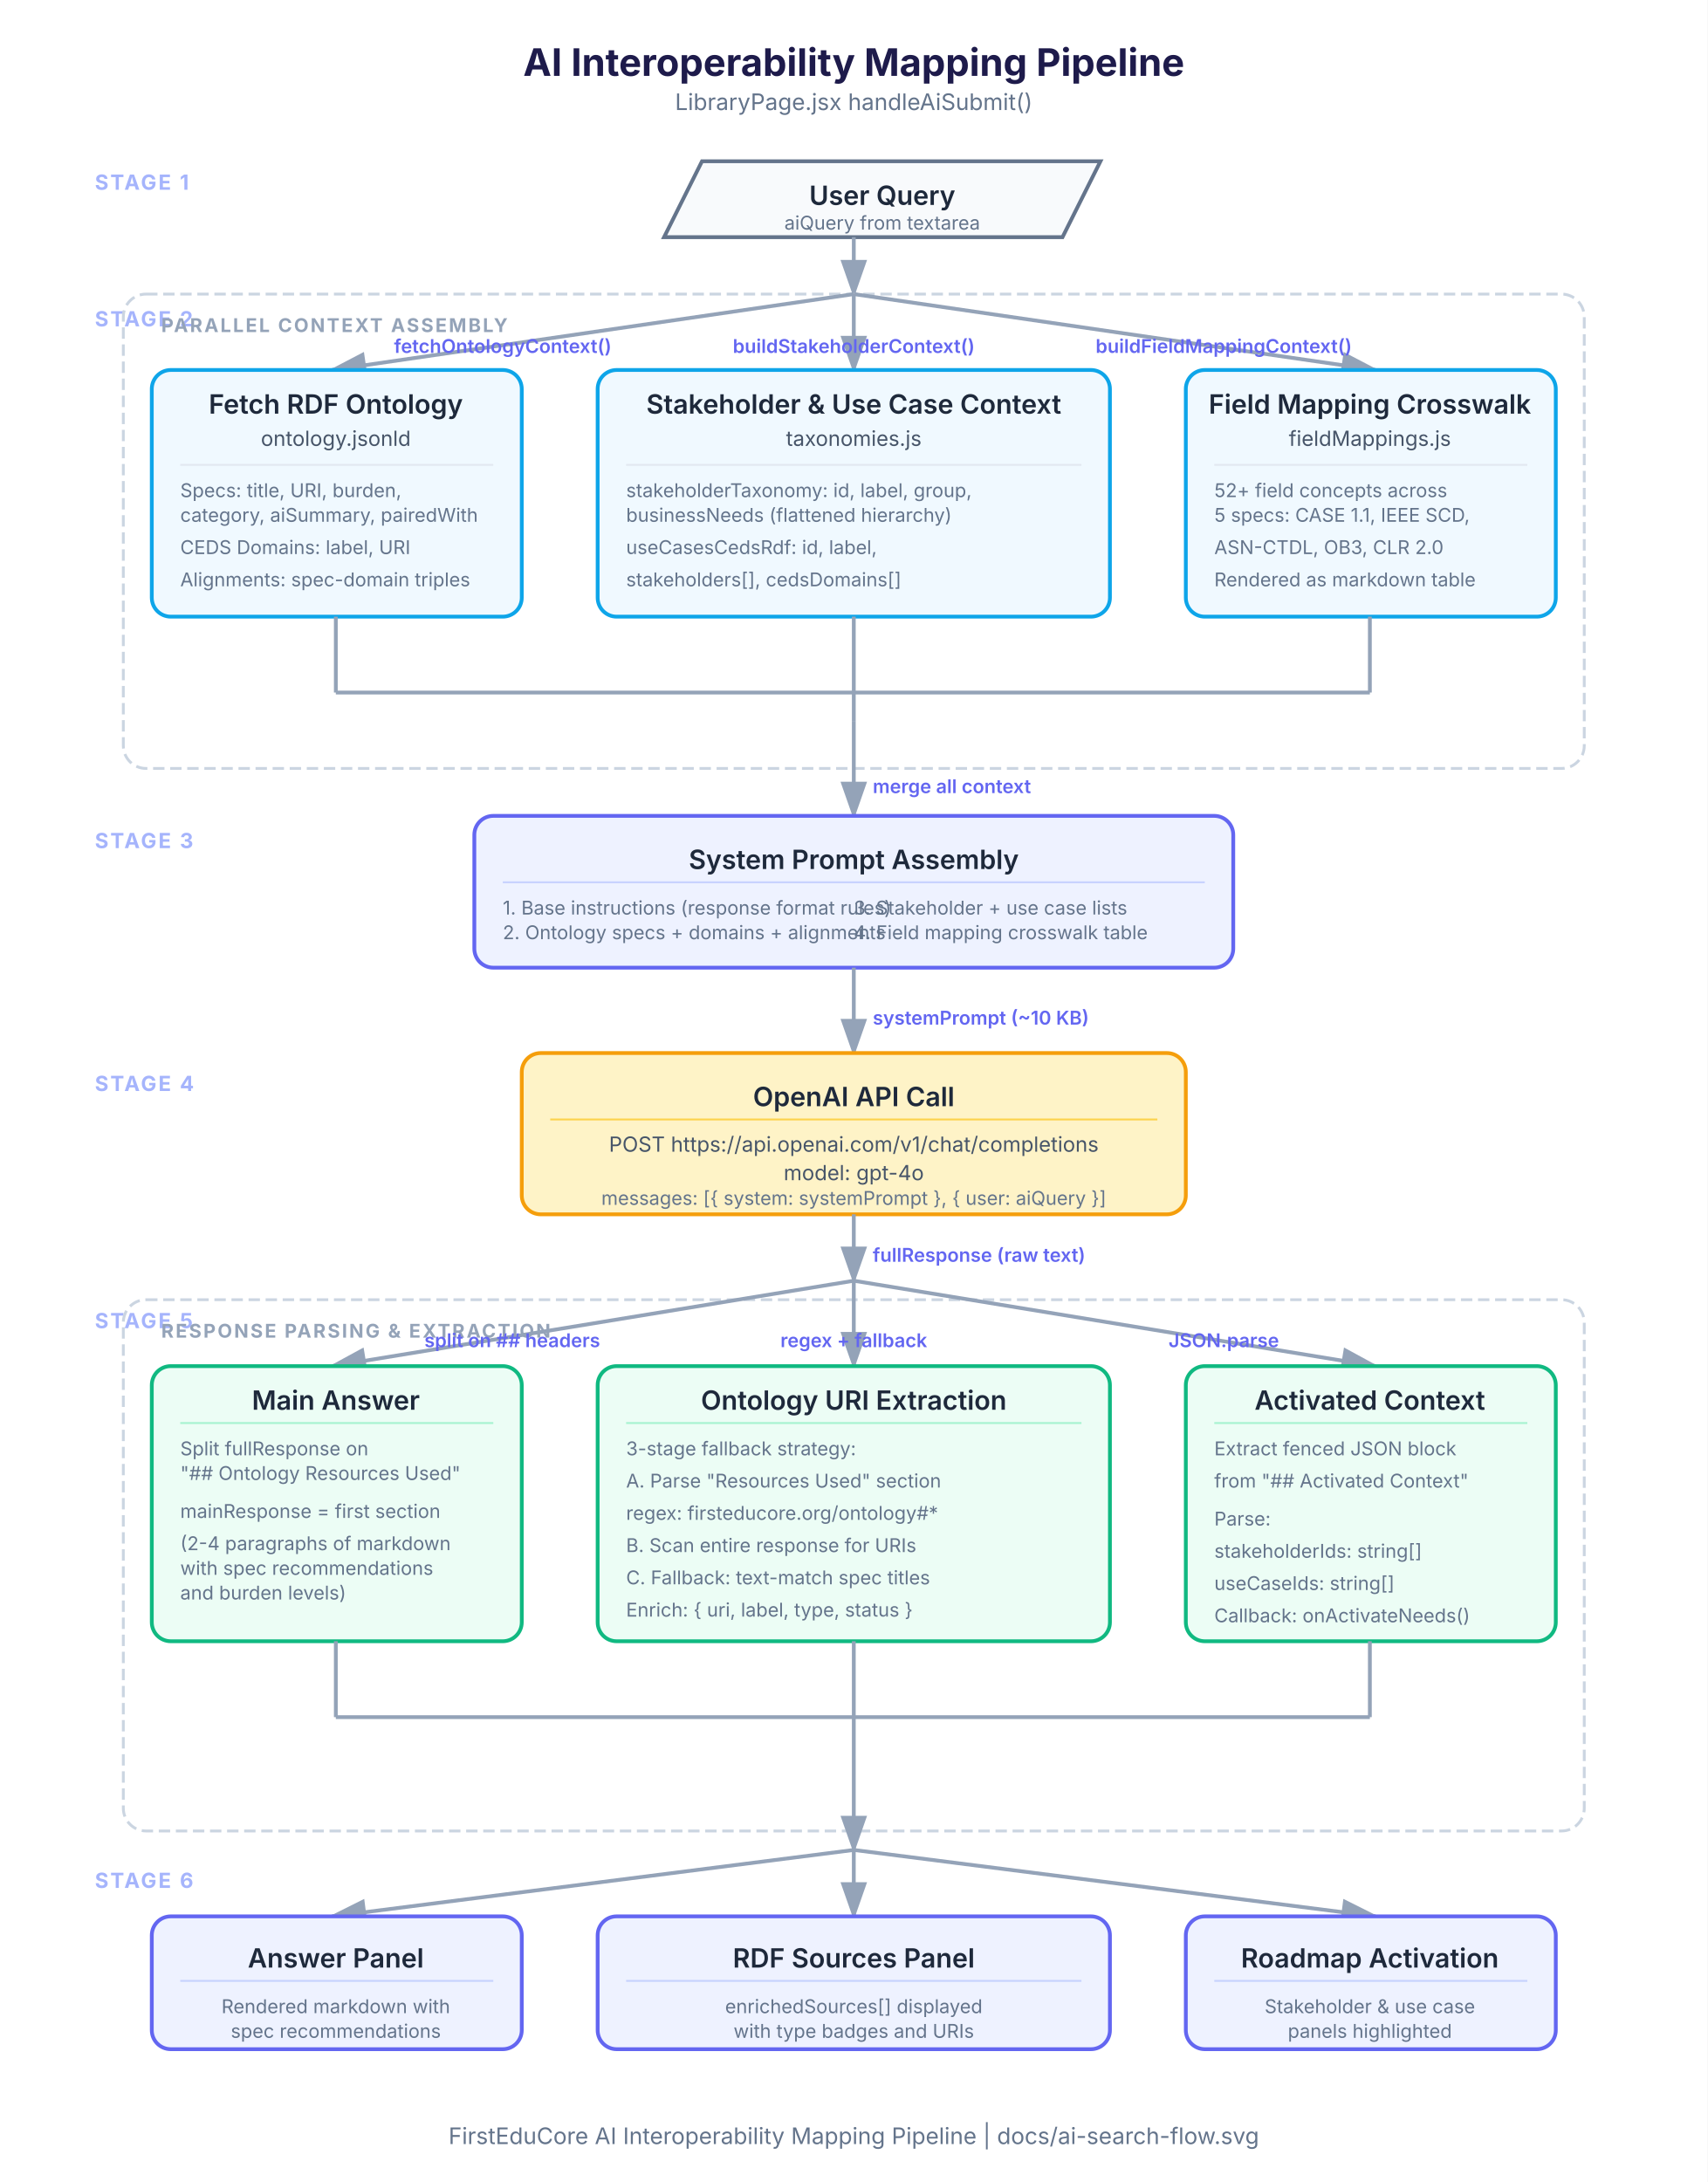
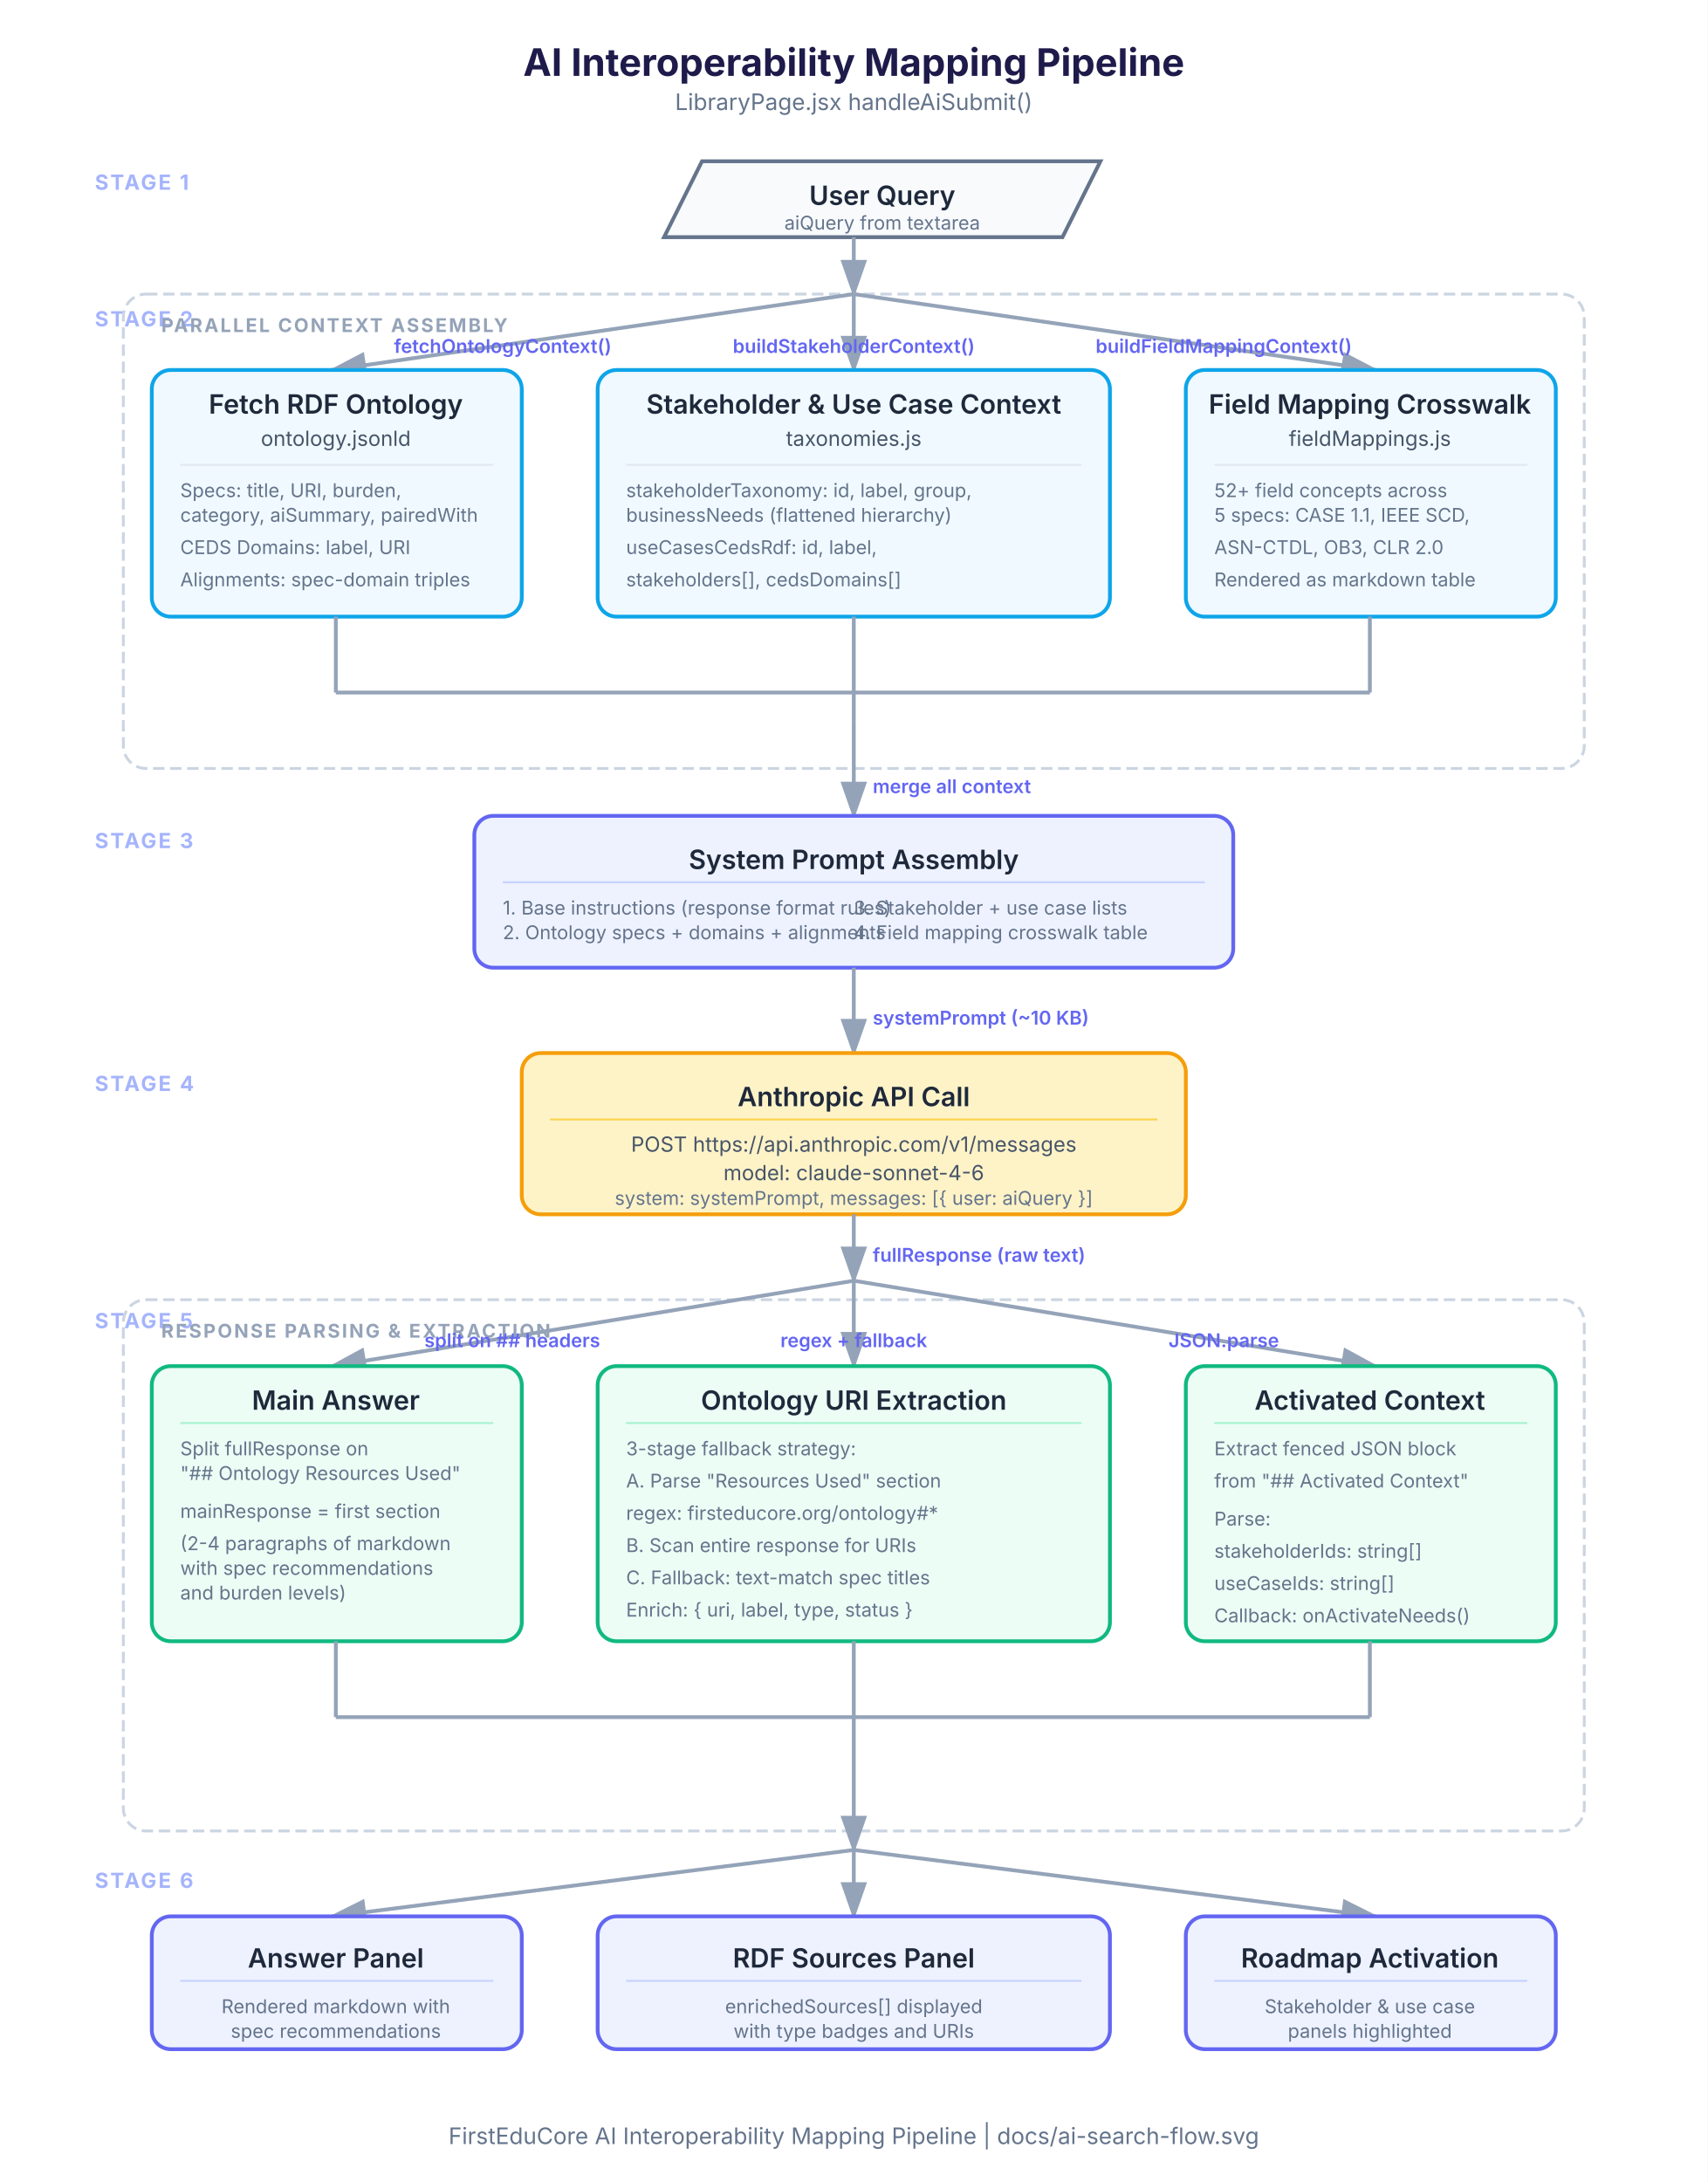
<svg xmlns="http://www.w3.org/2000/svg" viewBox="0 0 900 1150" width="900" height="1150">
  <defs>
    <style>
      .box { rx: 10; ry: 10; stroke-width: 2; }
      .box-primary { fill: #eef2ff; stroke: #6366f1; }
      .box-context { fill: #f0f9ff; stroke: #0ea5e9; }
      .box-llm { fill: #fef3c7; stroke: #f59e0b; }
      .box-output { fill: #ecfdf5; stroke: #10b981; }
      .box-io { fill: #f8fafc; stroke: #64748b; }
      .title { font-family: system-ui, -apple-system, sans-serif; font-size: 20px; font-weight: 700; fill: #1e1b4b; }
      .subtitle { font-family: system-ui, -apple-system, sans-serif; font-size: 12px; fill: #64748b; }
      .box-label { font-family: system-ui, -apple-system, sans-serif; font-size: 14px; font-weight: 600; fill: #1e293b; }
      .box-detail { font-family: system-ui, -apple-system, sans-serif; font-size: 11px; fill: #475569; }
      .box-detail-sm { font-family: system-ui, -apple-system, sans-serif; font-size: 10px; fill: #64748b; }
      .arrow { fill: none; stroke: #94a3b8; stroke-width: 2; marker-end: url(#arrowhead); }
      .arrow-label { font-family: system-ui, -apple-system, sans-serif; font-size: 10px; fill: #6366f1; font-weight: 600; }
      .stage-label { font-family: system-ui, -apple-system, sans-serif; font-size: 11px; fill: #a5b4fc; font-weight: 700; letter-spacing: 1px; }
      .parallel-bracket { fill: none; stroke: #cbd5e1; stroke-width: 1.5; stroke-dasharray: 6 3; }
    </style>
    <marker id="arrowhead" markerWidth="10" markerHeight="7" refX="9" refY="3.5" orient="auto">
      <polygon points="0 0, 10 3.5, 0 7" fill="#94a3b8" />
    </marker>
  </defs>
  <rect width="900" height="1150" fill="#ffffff" rx="0" />
  <text x="450" y="40" text-anchor="middle" class="title">AI Interoperability Mapping Pipeline</text>
  <text x="450" y="58" text-anchor="middle" class="subtitle">LibraryPage.jsx  handleAiSubmit()</text>
  <text x="50" y="100" class="stage-label">STAGE 1</text>
  <polygon points="370,85 580,85 560,125 350,125" class="box-io" style="fill:#f8fafc;stroke:#64748b;stroke-width:2" />
  <text x="465" y="108" text-anchor="middle" class="box-label">User Query</text>
  <text x="465" y="121" text-anchor="middle" class="box-detail-sm">aiQuery from textarea</text>
  <line x1="450" y1="125" x2="450" y2="155" class="arrow" />
  <text x="50" y="172" class="stage-label">STAGE 2</text>
  <rect x="65" y="155" width="770" height="250" class="parallel-bracket" rx="12" />
  <text x="85" y="175" class="stage-label" style="fill:#94a3b8; font-size:10px;">PARALLEL CONTEXT ASSEMBLY</text>
  <line x1="450" y1="155" x2="175" y2="195" class="arrow" />
  <line x1="450" y1="155" x2="450" y2="195" class="arrow" />
  <line x1="450" y1="155" x2="725" y2="195" class="arrow" />
  <rect x="80" y="195" width="195" height="130" class="box box-context" />
  <text x="177" y="218" text-anchor="middle" class="box-label">Fetch RDF Ontology</text>
  <text x="177" y="235" text-anchor="middle" class="box-detail">ontology.jsonld</text>
  <line x1="95" y1="245" x2="260" y2="245" stroke="#e2e8f0" stroke-width="1" />
  <text x="95" y="262" class="box-detail-sm">Specs: title, URI, burden,</text>
  <text x="95" y="275" class="box-detail-sm">  category, aiSummary, pairedWith</text>
  <text x="95" y="292" class="box-detail-sm">CEDS Domains: label, URI</text>
  <text x="95" y="309" class="box-detail-sm">Alignments: spec-domain triples</text>
  <rect x="315" y="195" width="270" height="130" class="box box-context" />
  <text x="450" y="218" text-anchor="middle" class="box-label">Stakeholder &amp; Use Case Context</text>
  <text x="450" y="235" text-anchor="middle" class="box-detail">taxonomies.js</text>
  <line x1="330" y1="245" x2="570" y2="245" stroke="#e2e8f0" stroke-width="1" />
  <text x="330" y="262" class="box-detail-sm">stakeholderTaxonomy: id, label, group,</text>
  <text x="330" y="275" class="box-detail-sm">  businessNeeds (flattened hierarchy)</text>
  <text x="330" y="292" class="box-detail-sm">useCasesCedsRdf: id, label,</text>
  <text x="330" y="309" class="box-detail-sm">  stakeholders[], cedsDomains[]</text>
  <rect x="625" y="195" width="195" height="130" class="box box-context" />
  <text x="722" y="218" text-anchor="middle" class="box-label">Field Mapping Crosswalk</text>
  <text x="722" y="235" text-anchor="middle" class="box-detail">fieldMappings.js</text>
  <line x1="640" y1="245" x2="805" y2="245" stroke="#e2e8f0" stroke-width="1" />
  <text x="640" y="262" class="box-detail-sm">52+ field concepts across</text>
  <text x="640" y="275" class="box-detail-sm">5 specs: CASE 1.1, IEEE SCD,</text>
  <text x="640" y="292" class="box-detail-sm">ASN-CTDL, OB3, CLR 2.0</text>
  <text x="640" y="309" class="box-detail-sm">Rendered as markdown table</text>
  <text x="265" y="186" text-anchor="middle" class="arrow-label">fetchOntologyContext()</text>
  <text x="450" y="186" text-anchor="middle" class="arrow-label">buildStakeholderContext()</text>
  <text x="645" y="186" text-anchor="middle" class="arrow-label">buildFieldMappingContext()</text>
  <line x1="177" y1="325" x2="177" y2="365" style="fill:none;stroke:#94a3b8;stroke-width:2" />
  <line x1="450" y1="325" x2="450" y2="365" style="fill:none;stroke:#94a3b8;stroke-width:2" />
  <line x1="722" y1="325" x2="722" y2="365" style="fill:none;stroke:#94a3b8;stroke-width:2" />
  <line x1="177" y1="365" x2="722" y2="365" style="fill:none;stroke:#94a3b8;stroke-width:2" />
  <line x1="450" y1="365" x2="450" y2="380" style="fill:none;stroke:#94a3b8;stroke-width:2" />
  <line x1="450" y1="380" x2="450" y2="430" class="arrow" />
  <text x="460" y="418" class="arrow-label">merge all context</text>
  <text x="50" y="447" class="stage-label">STAGE 3</text>
  <rect x="250" y="430" width="400" height="80" class="box box-primary" />
  <text x="450" y="458" text-anchor="middle" class="box-label">System Prompt Assembly</text>
  <line x1="265" y1="465" x2="635" y2="465" stroke="#c7d2fe" stroke-width="1" />
  <text x="265" y="482" class="box-detail-sm">1. Base instructions (response format rules)</text>
  <text x="265" y="495" class="box-detail-sm">2. Ontology specs + domains + alignments</text>
  <text x="450" y="482" class="box-detail-sm">3. Stakeholder + use case lists</text>
  <text x="450" y="495" class="box-detail-sm">4. Field mapping crosswalk table</text>
  <line x1="450" y1="510" x2="450" y2="555" class="arrow" />
  <text x="460" y="540" class="arrow-label">systemPrompt (~10 KB)</text>
  <text x="50" y="575" class="stage-label">STAGE 4</text>
  <rect x="275" y="555" width="350" height="85" class="box box-llm" />
-   <text x="450" y="583" text-anchor="middle" class="box-label">OpenAI API Call</text>
+   <text x="450" y="583" text-anchor="middle" class="box-label">Anthropic API Call</text>
  <line x1="290" y1="590" x2="610" y2="590" stroke="#fcd34d" stroke-width="1" />
-   <text x="450" y="607" text-anchor="middle" class="box-detail">POST https://api.openai.com/v1/chat/completions</text>
-   <text x="450" y="622" text-anchor="middle" class="box-detail">model: gpt-4o</text>
-   <text x="450" y="635" text-anchor="middle" class="box-detail-sm">messages: [{ system: systemPrompt }, { user: aiQuery }]</text>
+   <text x="450" y="607" text-anchor="middle" class="box-detail">POST https://api.anthropic.com/v1/messages</text>
+   <text x="450" y="622" text-anchor="middle" class="box-detail">model: claude-sonnet-4-6</text>
+   <text x="450" y="635" text-anchor="middle" class="box-detail-sm">system: systemPrompt, messages: [{ user: aiQuery }]</text>
  <line x1="450" y1="640" x2="450" y2="675" class="arrow" />
  <text x="460" y="665" class="arrow-label">fullResponse (raw text)</text>
  <text x="50" y="700" class="stage-label">STAGE 5</text>
  <rect x="65" y="685" width="770" height="280" class="parallel-bracket" rx="12" />
  <text x="85" y="705" class="stage-label" style="fill:#94a3b8; font-size:10px;">RESPONSE PARSING &amp; EXTRACTION</text>
  <line x1="450" y1="675" x2="175" y2="720" class="arrow" />
  <line x1="450" y1="675" x2="450" y2="720" class="arrow" />
  <line x1="450" y1="675" x2="725" y2="720" class="arrow" />
  <text x="270" y="710" text-anchor="middle" class="arrow-label">split on ## headers</text>
  <text x="450" y="710" text-anchor="middle" class="arrow-label">regex + fallback</text>
  <text x="645" y="710" text-anchor="middle" class="arrow-label">JSON.parse</text>
  <rect x="80" y="720" width="195" height="145" class="box box-output" />
  <text x="177" y="743" text-anchor="middle" class="box-label">Main Answer</text>
  <line x1="95" y1="750" x2="260" y2="750" stroke="#a7f3d0" stroke-width="1" />
  <text x="95" y="767" class="box-detail-sm">Split fullResponse on</text>
  <text x="95" y="780" class="box-detail-sm">"## Ontology Resources Used"</text>
  <text x="95" y="800" class="box-detail-sm">mainResponse = first section</text>
  <text x="95" y="817" class="box-detail-sm">(2-4 paragraphs of markdown</text>
  <text x="95" y="830" class="box-detail-sm"> with spec recommendations</text>
  <text x="95" y="843" class="box-detail-sm"> and burden levels)</text>
  <rect x="315" y="720" width="270" height="145" class="box box-output" />
  <text x="450" y="743" text-anchor="middle" class="box-label">Ontology URI Extraction</text>
  <line x1="330" y1="750" x2="570" y2="750" stroke="#a7f3d0" stroke-width="1" />
  <text x="330" y="767" class="box-detail-sm">3-stage fallback strategy:</text>
  <text x="330" y="784" class="box-detail-sm">A. Parse "Resources Used" section</text>
  <text x="330" y="801" class="box-detail-sm">   regex: firsteducore.org/ontology#*</text>
  <text x="330" y="818" class="box-detail-sm">B. Scan entire response for URIs</text>
  <text x="330" y="835" class="box-detail-sm">C. Fallback: text-match spec titles</text>
  <text x="330" y="852" class="box-detail-sm">Enrich: { uri, label, type, status }</text>
  <rect x="625" y="720" width="195" height="145" class="box box-output" />
  <text x="722" y="743" text-anchor="middle" class="box-label">Activated Context</text>
  <line x1="640" y1="750" x2="805" y2="750" stroke="#a7f3d0" stroke-width="1" />
  <text x="640" y="767" class="box-detail-sm">Extract fenced JSON block</text>
  <text x="640" y="784" class="box-detail-sm">from "## Activated Context"</text>
  <text x="640" y="804" class="box-detail-sm">Parse:</text>
  <text x="640" y="821" class="box-detail-sm">  stakeholderIds: string[]</text>
  <text x="640" y="838" class="box-detail-sm">  useCaseIds: string[]</text>
  <text x="640" y="855" class="box-detail-sm">Callback: onActivateNeeds()</text>
  <line x1="177" y1="865" x2="177" y2="905" style="fill:none;stroke:#94a3b8;stroke-width:2" />
  <line x1="450" y1="865" x2="450" y2="905" style="fill:none;stroke:#94a3b8;stroke-width:2" />
  <line x1="722" y1="865" x2="722" y2="905" style="fill:none;stroke:#94a3b8;stroke-width:2" />
  <line x1="177" y1="905" x2="722" y2="905" style="fill:none;stroke:#94a3b8;stroke-width:2" />
  <line x1="450" y1="905" x2="450" y2="920" style="fill:none;stroke:#94a3b8;stroke-width:2" />
  <line x1="450" y1="920" x2="450" y2="975" class="arrow" />
  <text x="50" y="995" class="stage-label">STAGE 6</text>
  <line x1="450" y1="975" x2="175" y2="1010" class="arrow" />
  <line x1="450" y1="975" x2="450" y2="1010" class="arrow" />
  <line x1="450" y1="975" x2="725" y2="1010" class="arrow" />
  <rect x="80" y="1010" width="195" height="70" class="box box-primary" />
  <text x="177" y="1037" text-anchor="middle" class="box-label">Answer Panel</text>
  <line x1="95" y1="1044" x2="260" y2="1044" stroke="#c7d2fe" stroke-width="1" />
  <text x="177" y="1061" text-anchor="middle" class="box-detail-sm">Rendered markdown with</text>
  <text x="177" y="1074" text-anchor="middle" class="box-detail-sm">spec recommendations</text>
  <rect x="315" y="1010" width="270" height="70" class="box box-primary" />
  <text x="450" y="1037" text-anchor="middle" class="box-label">RDF Sources Panel</text>
  <line x1="330" y1="1044" x2="570" y2="1044" stroke="#c7d2fe" stroke-width="1" />
  <text x="450" y="1061" text-anchor="middle" class="box-detail-sm">enrichedSources[] displayed</text>
  <text x="450" y="1074" text-anchor="middle" class="box-detail-sm">with type badges and URIs</text>
  <rect x="625" y="1010" width="195" height="70" class="box box-primary" />
  <text x="722" y="1037" text-anchor="middle" class="box-label">Roadmap Activation</text>
  <line x1="640" y1="1044" x2="805" y2="1044" stroke="#c7d2fe" stroke-width="1" />
  <text x="722" y="1061" text-anchor="middle" class="box-detail-sm">Stakeholder &amp; use case</text>
  <text x="722" y="1074" text-anchor="middle" class="box-detail-sm">panels highlighted</text>
  <text x="450" y="1130" text-anchor="middle" class="subtitle">FirstEduCore AI Interoperability Mapping Pipeline  |  docs/ai-search-flow.svg</text>
</svg>
